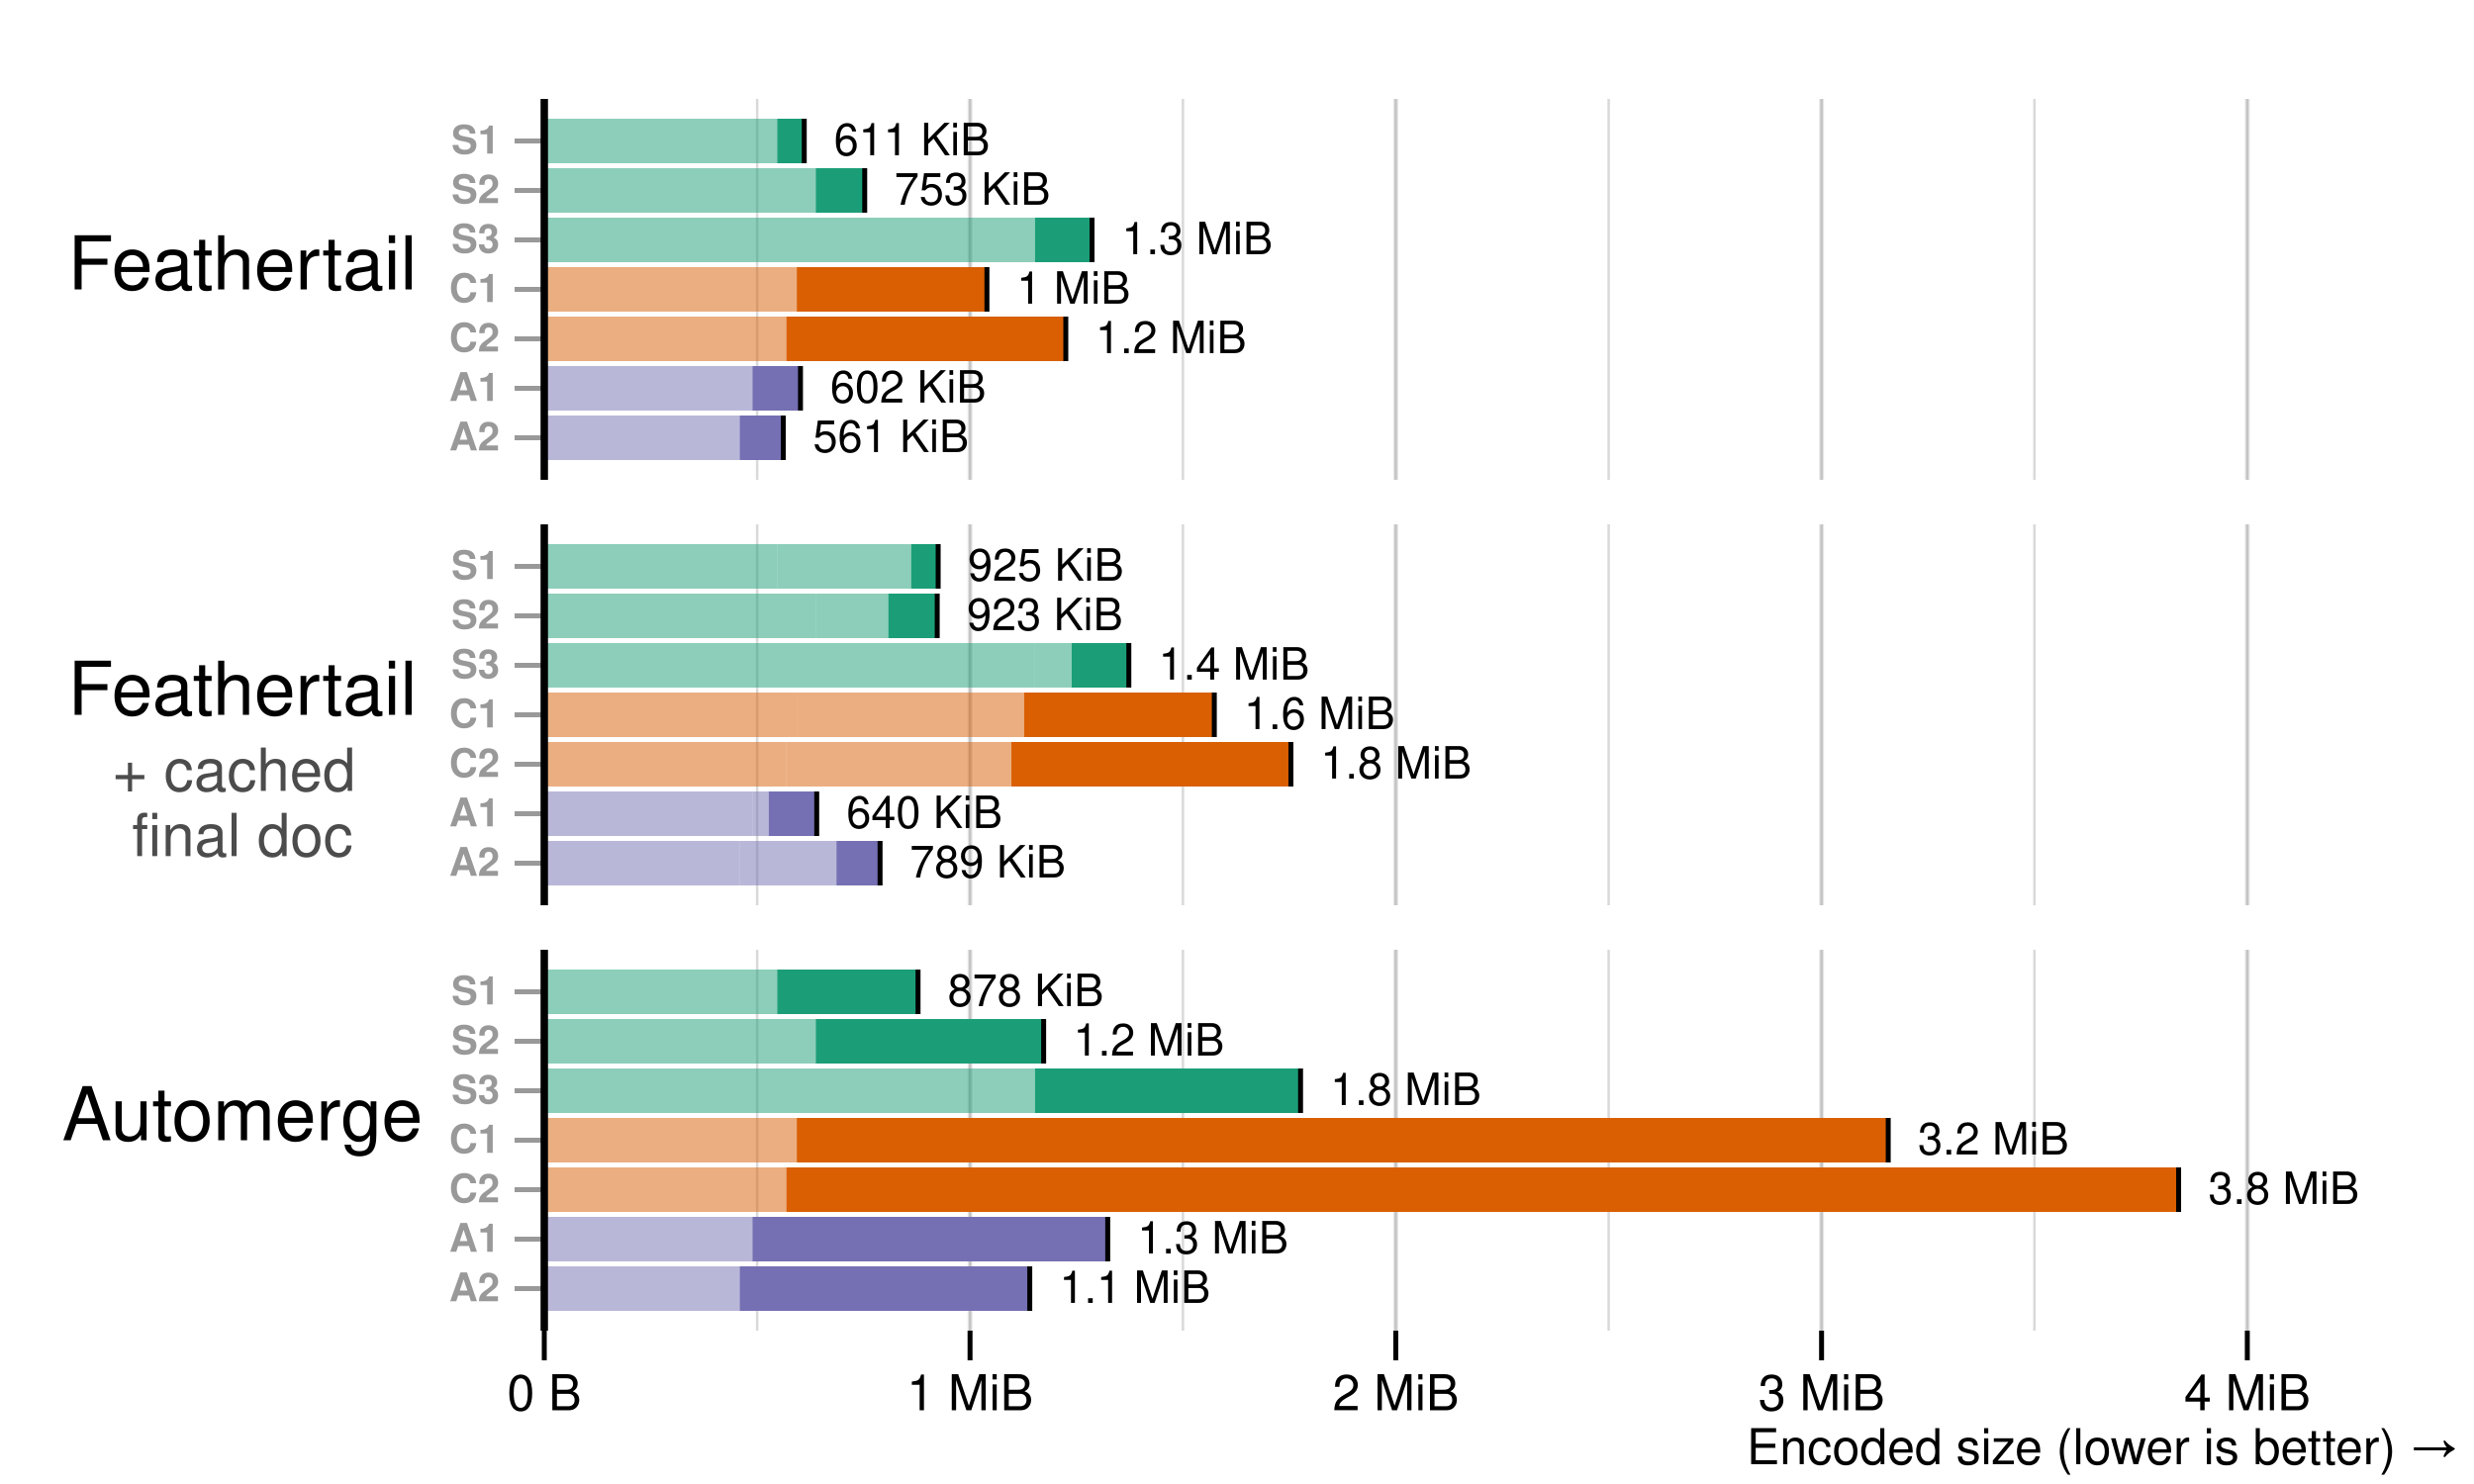
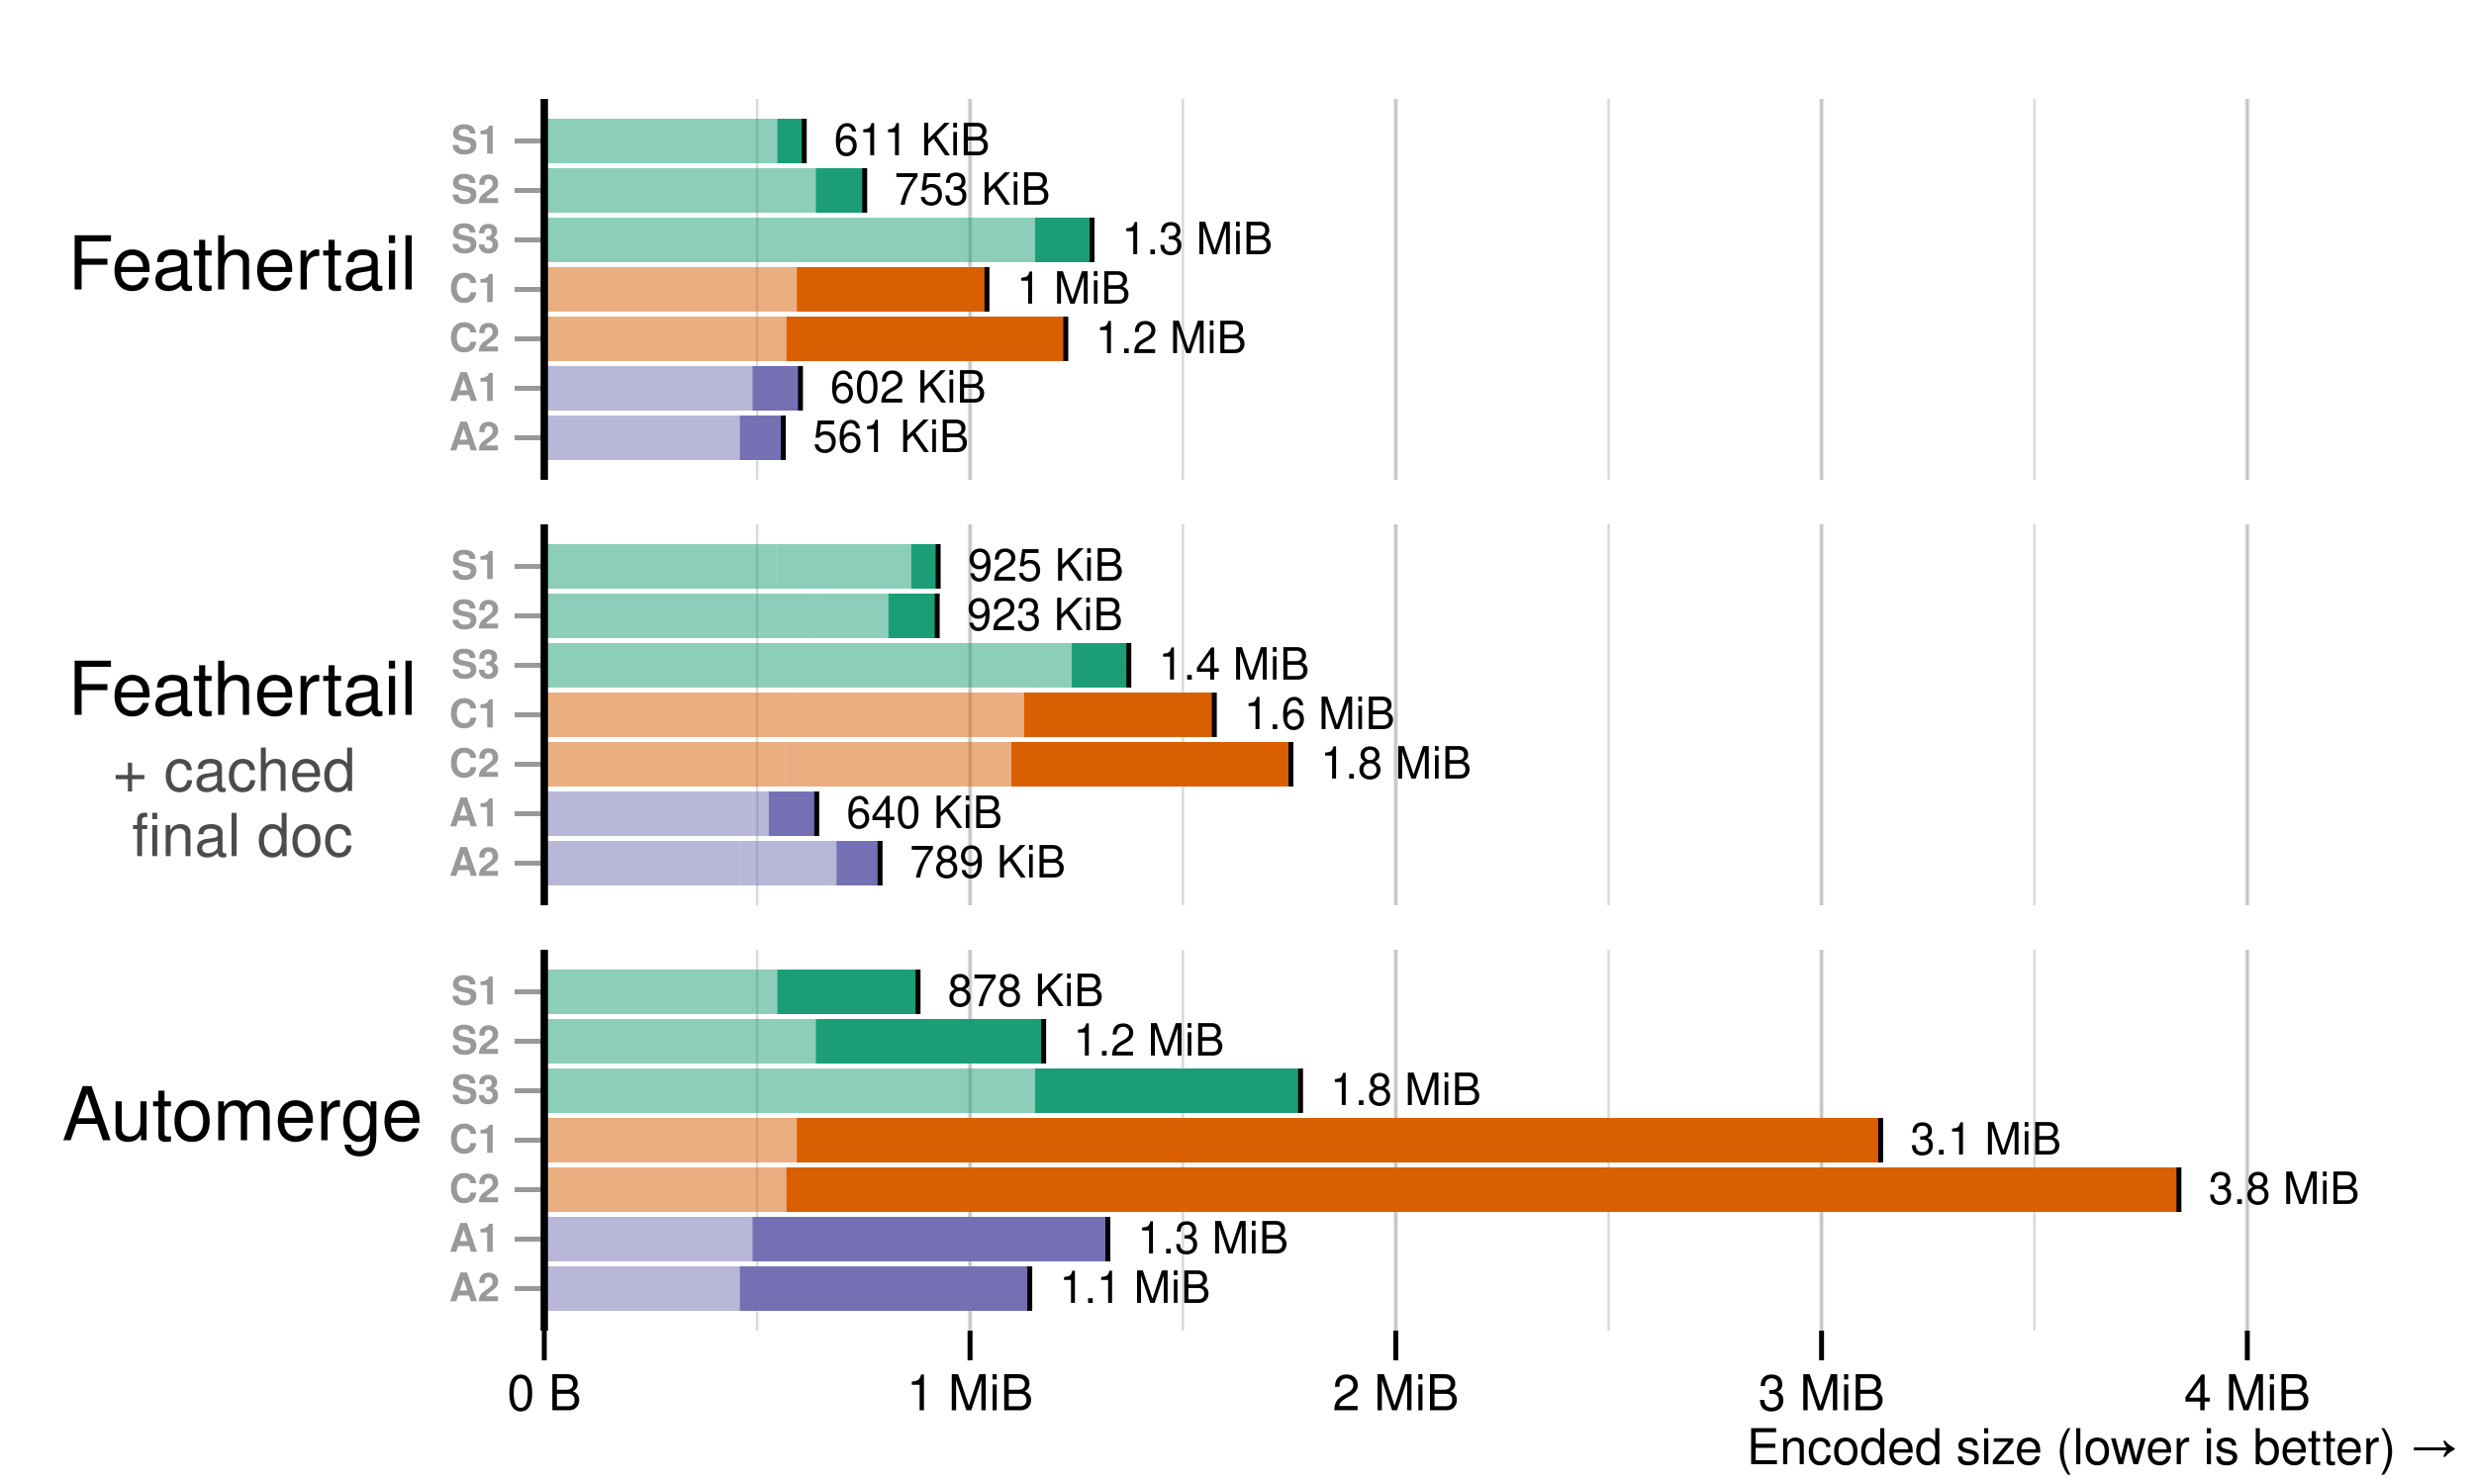
<svg xmlns="http://www.w3.org/2000/svg" class="plot-d6a7b5" fill="currentColor" font-family="system-ui, sans-serif" font-size="10" text-anchor="middle" width="500" height="300" viewBox="0 0 500 300" style="background: white; font-family: Helvetica Neue, Helvetica, Arial, sans-serif;" version="1.1">
  <style>:where(.plot-d6a7b5) {
  --plot-background: white;
  display: block;
  height: auto;
  height: intrinsic;
  max-width: 100%;
}
:where(.plot-d6a7b5 text),
:where(.plot-d6a7b5 tspan) {
  white-space: pre;
}</style>
  <g aria-label="x-grid" aria-hidden="true">
    <g stroke="currentColor" stroke-opacity="0.1" transform="translate(0,0)">
      <line x1="110" x2="110" y1="20" y2="97" />
      <line x1="196.047" x2="196.047" y1="20" y2="97" />
      <line x1="282.093" x2="282.093" y1="20" y2="97" />
      <line x1="368.14" x2="368.14" y1="20" y2="97" />
      <line x1="454.186" x2="454.186" y1="20" y2="97" />
    </g>
    <g stroke="currentColor" stroke-opacity="0.1" transform="translate(0,86)">
      <line x1="110" x2="110" y1="20" y2="97" />
      <line x1="196.047" x2="196.047" y1="20" y2="97" />
      <line x1="282.093" x2="282.093" y1="20" y2="97" />
      <line x1="368.14" x2="368.14" y1="20" y2="97" />
      <line x1="454.186" x2="454.186" y1="20" y2="97" />
    </g>
    <g stroke="currentColor" stroke-opacity="0.1" transform="translate(0,172)">
      <line x1="110" x2="110" y1="20" y2="97" />
      <line x1="196.047" x2="196.047" y1="20" y2="97" />
      <line x1="282.093" x2="282.093" y1="20" y2="97" />
      <line x1="368.14" x2="368.14" y1="20" y2="97" />
      <line x1="454.186" x2="454.186" y1="20" y2="97" />
    </g>
  </g>
  <g aria-label="x-axis tick" aria-hidden="true">
    <g fill="none" stroke="currentColor" transform="translate(0,172)">
      <path transform="translate(110,97)" d="M0,0L0,6" />
      <path transform="translate(196.0465,97)" d="M0,0L0,6" />
      <path transform="translate(282.093,97)" d="M0,0L0,6" />
      <path transform="translate(368.1395,97)" d="M0,0L0,6" />
      <path transform="translate(454.186,97)" d="M0,0L0,6" />
    </g>
  </g>
  <g aria-label="x-axis tick label" transform="translate(0,9)">
    <g font-variant="tabular-nums" transform="translate(0,172)">
      <text y="0.71em" transform="translate(110,97)">0 B</text>
      <text y="0.71em" transform="translate(196.0465,97)">1 MiB</text>
      <text y="0.71em" transform="translate(282.093,97)">2 MiB</text>
      <text y="0.71em" transform="translate(368.1395,97)">3 MiB</text>
      <text y="0.71em" transform="translate(454.186,97)">4 MiB</text>
    </g>
  </g>
  <g aria-label="x-axis label" text-anchor="end" transform="translate(17,27)">
    <text transform="translate(480,269)">Encoded size (lower is better) →</text>
  </g>
  <g aria-label="x-grid" aria-hidden="true">
    <g stroke="currentColor" stroke-width="0.5" stroke-opacity="0.15" transform="translate(0,0)">
      <line x1="110" x2="110" y1="20" y2="97" />
      <line x1="153.023" x2="153.023" y1="20" y2="97" />
      <line x1="196.047" x2="196.047" y1="20" y2="97" />
      <line x1="239.07" x2="239.07" y1="20" y2="97" />
      <line x1="282.093" x2="282.093" y1="20" y2="97" />
      <line x1="325.116" x2="325.116" y1="20" y2="97" />
      <line x1="368.14" x2="368.14" y1="20" y2="97" />
      <line x1="411.163" x2="411.163" y1="20" y2="97" />
      <line x1="454.186" x2="454.186" y1="20" y2="97" />
    </g>
    <g stroke="currentColor" stroke-width="0.5" stroke-opacity="0.15" transform="translate(0,86)">
      <line x1="110" x2="110" y1="20" y2="97" />
      <line x1="153.023" x2="153.023" y1="20" y2="97" />
      <line x1="196.047" x2="196.047" y1="20" y2="97" />
      <line x1="239.07" x2="239.07" y1="20" y2="97" />
      <line x1="282.093" x2="282.093" y1="20" y2="97" />
      <line x1="325.116" x2="325.116" y1="20" y2="97" />
      <line x1="368.14" x2="368.14" y1="20" y2="97" />
      <line x1="411.163" x2="411.163" y1="20" y2="97" />
      <line x1="454.186" x2="454.186" y1="20" y2="97" />
    </g>
    <g stroke="currentColor" stroke-width="0.5" stroke-opacity="0.15" transform="translate(0,172)">
      <line x1="110" x2="110" y1="20" y2="97" />
      <line x1="153.023" x2="153.023" y1="20" y2="97" />
      <line x1="196.047" x2="196.047" y1="20" y2="97" />
      <line x1="239.07" x2="239.07" y1="20" y2="97" />
      <line x1="282.093" x2="282.093" y1="20" y2="97" />
      <line x1="325.116" x2="325.116" y1="20" y2="97" />
      <line x1="368.14" x2="368.14" y1="20" y2="97" />
      <line x1="411.163" x2="411.163" y1="20" y2="97" />
      <line x1="454.186" x2="454.186" y1="20" y2="97" />
    </g>
  </g>
  <g aria-label="y-axis tick" aria-hidden="true" transform="translate(0,4.5)">
    <g fill="none" stroke="currentColor" stroke-opacity="0.4" transform="translate(0,0)">
      <path transform="translate(110,24)" d="M0,0L-6,0" />
      <path transform="translate(110,34)" d="M0,0L-6,0" />
      <path transform="translate(110,44)" d="M0,0L-6,0" />
      <path transform="translate(110,54)" d="M0,0L-6,0" />
      <path transform="translate(110,64)" d="M0,0L-6,0" />
      <path transform="translate(110,74)" d="M0,0L-6,0" />
      <path transform="translate(110,84)" d="M0,0L-6,0" />
    </g>
    <g fill="none" stroke="currentColor" stroke-opacity="0.4" transform="translate(0,86)">
      <path transform="translate(110,24)" d="M0,0L-6,0" />
      <path transform="translate(110,34)" d="M0,0L-6,0" />
      <path transform="translate(110,44)" d="M0,0L-6,0" />
      <path transform="translate(110,54)" d="M0,0L-6,0" />
      <path transform="translate(110,64)" d="M0,0L-6,0" />
      <path transform="translate(110,74)" d="M0,0L-6,0" />
      <path transform="translate(110,84)" d="M0,0L-6,0" />
    </g>
    <g fill="none" stroke="currentColor" stroke-opacity="0.4" transform="translate(0,172)">
      <path transform="translate(110,24)" d="M0,0L-6,0" />
      <path transform="translate(110,34)" d="M0,0L-6,0" />
      <path transform="translate(110,44)" d="M0,0L-6,0" />
      <path transform="translate(110,54)" d="M0,0L-6,0" />
      <path transform="translate(110,64)" d="M0,0L-6,0" />
      <path transform="translate(110,74)" d="M0,0L-6,0" />
      <path transform="translate(110,84)" d="M0,0L-6,0" />
    </g>
  </g>
  <g aria-label="y-axis tick label" transform="translate(-9,4.5)">
    <g fill-opacity="0.4" text-anchor="end" font-size="8" font-weight="700" transform="translate(0,0)">
      <text y="0.32em" transform="translate(110,24)">S1</text>
      <text y="0.32em" transform="translate(110,34)">S2</text>
      <text y="0.32em" transform="translate(110,44)">S3</text>
      <text y="0.32em" transform="translate(110,54)">C1</text>
      <text y="0.32em" transform="translate(110,64)">C2</text>
      <text y="0.32em" transform="translate(110,74)">A1</text>
      <text y="0.32em" transform="translate(110,84)">A2</text>
    </g>
    <g fill-opacity="0.4" text-anchor="end" font-size="8" font-weight="700" transform="translate(0,86)">
      <text y="0.32em" transform="translate(110,24)">S1</text>
      <text y="0.32em" transform="translate(110,34)">S2</text>
      <text y="0.32em" transform="translate(110,44)">S3</text>
      <text y="0.32em" transform="translate(110,54)">C1</text>
      <text y="0.32em" transform="translate(110,64)">C2</text>
      <text y="0.32em" transform="translate(110,74)">A1</text>
      <text y="0.32em" transform="translate(110,84)">A2</text>
    </g>
    <g fill-opacity="0.4" text-anchor="end" font-size="8" font-weight="700" transform="translate(0,172)">
      <text y="0.32em" transform="translate(110,24)">S1</text>
      <text y="0.32em" transform="translate(110,34)">S2</text>
      <text y="0.32em" transform="translate(110,44)">S3</text>
      <text y="0.32em" transform="translate(110,54)">C1</text>
      <text y="0.32em" transform="translate(110,64)">C2</text>
      <text y="0.32em" transform="translate(110,74)">A1</text>
      <text y="0.32em" transform="translate(110,84)">A2</text>
    </g>
  </g>
  <g aria-label="bar">
    <g transform="translate(0,0)">
      <rect x="110" width="47.063" y="24" height="9" fill="#1b9e77" fill-opacity="0.5" />
      <rect x="110" width="54.854" y="34" height="9" fill="#1b9e77" fill-opacity="0.5" />
      <rect x="110" width="99.154" y="44" height="9" fill="#1b9e77" fill-opacity="0.5" />
      <rect x="110" width="51.026" y="54" height="9" fill="#d95f02" fill-opacity="0.5" />
      <rect x="110" width="48.911" y="64" height="9" fill="#d95f02" fill-opacity="0.5" />
      <rect x="110" width="42.057" y="74" height="9" fill="#7570b3" fill-opacity="0.5" />
      <rect x="110" width="39.476" y="84" height="9" fill="#7570b3" fill-opacity="0.5" />
      <rect x="157.063" width="5.476" y="24" height="9" fill="#1b9e77" fill-opacity="1" />
      <rect x="164.854" width="9.906" y="34" height="9" fill="#1b9e77" fill-opacity="1" />
      <rect x="209.154" width="11.548" y="44" height="9" fill="#1b9e77" fill-opacity="1" />
      <rect x="161.026" width="38.435" y="54" height="9" fill="#d95f02" fill-opacity="1" />
      <rect x="158.911" width="56.491" y="64" height="9" fill="#d95f02" fill-opacity="1" />
      <rect x="152.057" width="9.723" y="74" height="9" fill="#7570b3" fill-opacity="1" />
      <rect x="149.476" width="8.823" y="84" height="9" fill="#7570b3" fill-opacity="1" />
    </g>
    <g transform="translate(0,86)">
      <rect x="110" width="47.063" y="24" height="9" fill="#1b9e77" fill-opacity="0.5" />
      <rect x="110" width="54.854" y="34" height="9" fill="#1b9e77" fill-opacity="0.5" />
      <rect x="110" width="99.154" y="44" height="9" fill="#1b9e77" fill-opacity="0.5" />
      <rect x="110" width="51.026" y="54" height="9" fill="#d95f02" fill-opacity="0.5" />
      <rect x="110" width="48.911" y="64" height="9" fill="#d95f02" fill-opacity="0.5" />
      <rect x="110" width="42.057" y="74" height="9" fill="#7570b3" fill-opacity="0.5" />
      <rect x="110" width="39.476" y="84" height="9" fill="#7570b3" fill-opacity="0.5" />
      <rect x="157.063" width="27.066" y="24" height="9" fill="#1b9e77" fill-opacity="0.5" />
      <rect x="164.854" width="14.654" y="34" height="9" fill="#1b9e77" fill-opacity="0.5" />
      <rect x="209.154" width="7.438" y="44" height="9" fill="#1b9e77" fill-opacity="0.5" />
      <rect x="161.026" width="45.953" y="54" height="9" fill="#d95f02" fill-opacity="0.5" />
      <rect x="158.911" width="45.493" y="64" height="9" fill="#d95f02" fill-opacity="0.5" />
      <rect x="152.057" width="3.282" y="74" height="9" fill="#7570b3" fill-opacity="0.5" />
      <rect x="149.476" width="19.563" y="84" height="9" fill="#7570b3" fill-opacity="0.5" />
      <rect x="184.129" width="5.476" y="24" height="9" fill="#1b9e77" fill-opacity="1" />
      <rect x="179.508" width="9.906" y="34" height="9" fill="#1b9e77" fill-opacity="1" />
      <rect x="216.592" width="11.548" y="44" height="9" fill="#1b9e77" fill-opacity="1" />
      <rect x="206.979" width="38.435" y="54" height="9" fill="#d95f02" fill-opacity="1" />
      <rect x="204.404" width="56.491" y="64" height="9" fill="#d95f02" fill-opacity="1" />
      <rect x="155.339" width="9.723" y="74" height="9" fill="#7570b3" fill-opacity="1" />
      <rect x="169.039" width="8.823" y="84" height="9" fill="#7570b3" fill-opacity="1" />
    </g>
    <g transform="translate(0,172)">
      <rect x="110" width="47.063" y="24" height="9" fill="#1b9e77" fill-opacity="0.5" />
      <rect x="110" width="54.854" y="34" height="9" fill="#1b9e77" fill-opacity="0.5" />
      <rect x="110" width="99.154" y="44" height="9" fill="#1b9e77" fill-opacity="0.5" />
      <rect x="110" width="51.026" y="54" height="9" fill="#d95f02" fill-opacity="0.5" />
      <rect x="110" width="48.911" y="64" height="9" fill="#d95f02" fill-opacity="0.5" />
      <rect x="110" width="42.057" y="74" height="9" fill="#7570b3" fill-opacity="0.5" />
      <rect x="110" width="39.476" y="84" height="9" fill="#7570b3" fill-opacity="0.5" />
      <rect x="157.063" width="28.477" y="24" height="9" fill="#1b9e77" fill-opacity="1" />
      <rect x="164.854" width="46.071" y="34" height="9" fill="#1b9e77" fill-opacity="1" />
      <rect x="209.154" width="53.692" y="44" height="9" fill="#1b9e77" fill-opacity="1" />
-       <rect x="161.026" width="220.587" y="54" height="9" fill="#d95f02" fill-opacity="1" />
-       <rect x="158.911" width="281.394" y="64" height="9" fill="#d95f02" fill-opacity="1" />
-       <rect x="152.057" width="71.819" y="74" height="9" fill="#7570b3" fill-opacity="1" />
-       <rect x="149.476" width="58.641" y="84" height="9" fill="#7570b3" fill-opacity="1" />
+       <rect x="161.026" width="219.062" y="54" height="9" fill="#d95f02" fill-opacity="1" />
+       <rect x="158.911" width="281.452" y="64" height="9" fill="#d95f02" fill-opacity="1" />
+       <rect x="152.057" width="71.838" y="74" height="9" fill="#7570b3" fill-opacity="1" />
+       <rect x="149.476" width="58.642" y="84" height="9" fill="#7570b3" fill-opacity="1" />
    </g>
  </g>
  <g aria-label="fy-axis tick label" transform="translate(-61,0)">
    <g font-size="15px" transform="translate(0,0)">
      <text transform="translate(110,58.5)">Feathertail</text>
    </g>
    <g font-size="15px" transform="translate(0,86)">
      <text transform="translate(110,58.5)">Feathertail</text>
    </g>
    <g font-size="15px" transform="translate(0,172)">
      <text transform="translate(110,58.5)">Automerge</text>
    </g>
  </g>
  <g aria-label="fy-axis tick label" transform="translate(-61,6)">
    <g fill-opacity="0.7" font-size="12" transform="translate(0,86)">
      <text transform="translate(110,58.5)">
        <tspan x="0" y="0.781em">+ cached</tspan>
        <tspan x="0" dy="1.1em">final doc</tspan>
      </text>
    </g>
  </g>
  <g aria-label="tick">
    <g stroke="currentColor" transform="translate(0,0)">
      <line x1="162.539" x2="162.539" y1="24" y2="33" />
      <line x1="174.76" x2="174.76" y1="34" y2="43" />
      <line x1="220.702" x2="220.702" y1="44" y2="53" />
      <line x1="199.461" x2="199.461" y1="54" y2="63" />
      <line x1="215.402" x2="215.402" y1="64" y2="73" />
      <line x1="161.78" x2="161.78" y1="74" y2="83" />
      <line x1="158.299" x2="158.299" y1="84" y2="93" />
    </g>
    <g stroke="currentColor" transform="translate(0,86)">
      <line x1="189.605" x2="189.605" y1="24" y2="33" />
      <line x1="189.414" x2="189.414" y1="34" y2="43" />
      <line x1="228.14" x2="228.14" y1="44" y2="53" />
      <line x1="245.414" x2="245.414" y1="54" y2="63" />
      <line x1="260.895" x2="260.895" y1="64" y2="73" />
      <line x1="165.062" x2="165.062" y1="74" y2="83" />
      <line x1="177.862" x2="177.862" y1="84" y2="93" />
    </g>
    <g stroke="currentColor" transform="translate(0,172)">
      <line x1="185.539" x2="185.539" y1="24" y2="33" />
      <line x1="210.925" x2="210.925" y1="34" y2="43" />
      <line x1="262.845" x2="262.845" y1="44" y2="53" />
-       <line x1="381.613" x2="381.613" y1="54" y2="63" />
-       <line x1="440.305" x2="440.305" y1="64" y2="73" />
-       <line x1="223.875" x2="223.875" y1="74" y2="83" />
-       <line x1="208.117" x2="208.117" y1="84" y2="93" />
+       <line x1="380.088" x2="380.088" y1="54" y2="63" />
+       <line x1="440.363" x2="440.363" y1="64" y2="73" />
+       <line x1="223.895" x2="223.895" y1="74" y2="83" />
+       <line x1="208.119" x2="208.119" y1="84" y2="93" />
    </g>
  </g>
  <g aria-label="text" transform="translate(6,4.5)">
    <g fill="black" text-anchor="start" font-size="9" transform="translate(0,0)">
      <text y="0.32em" transform="translate(162.5387,24)">611 KiB</text>
      <text y="0.32em" transform="translate(174.7597,34)">753 KiB</text>
      <text y="0.32em" transform="translate(220.7019,44)">1.3 MiB</text>
      <text y="0.32em" transform="translate(199.461,54)">1 MiB</text>
      <text y="0.32em" transform="translate(215.4019,64)">1.2 MiB</text>
      <text y="0.32em" transform="translate(161.7798,74)">602 KiB</text>
      <text y="0.32em" transform="translate(158.2995,84)">561 KiB</text>
    </g>
    <g fill="black" text-anchor="start" font-size="9" transform="translate(0,86)">
      <text y="0.32em" transform="translate(189.6052,24)">925 KiB</text>
      <text y="0.32em" transform="translate(189.414,34)">923 KiB</text>
      <text y="0.32em" transform="translate(228.14,44)">1.4 MiB</text>
      <text y="0.32em" transform="translate(245.4141,54)">1.6 MiB</text>
      <text y="0.32em" transform="translate(260.8947,64)">1.8 MiB</text>
      <text y="0.32em" transform="translate(165.0618,74)">640 KiB</text>
      <text y="0.32em" transform="translate(177.8623,84)">789 KiB</text>
    </g>
    <g fill="black" text-anchor="start" font-size="9" transform="translate(0,172)">
      <text y="0.32em" transform="translate(185.5395,24)">878 KiB</text>
      <text y="0.32em" transform="translate(210.9249,34)">1.2 MiB</text>
      <text y="0.32em" transform="translate(262.8455,44)">1.8 MiB</text>
-       <text y="0.32em" transform="translate(381.6129,54)">3.2 MiB</text>
-       <text y="0.32em" transform="translate(440.3046,64)">3.8 MiB</text>
-       <text y="0.32em" transform="translate(223.8752,74)">1.3 MiB</text>
-       <text y="0.32em" transform="translate(208.1172,84)">1.1 MiB</text>
+       <text y="0.32em" transform="translate(380.0876,54)">3.1 MiB</text>
+       <text y="0.32em" transform="translate(440.3627,64)">3.8 MiB</text>
+       <text y="0.32em" transform="translate(223.8949,74)">1.3 MiB</text>
+       <text y="0.32em" transform="translate(208.1187,84)">1.1 MiB</text>
    </g>
  </g>
  <g aria-label="rule">
    <g stroke="currentColor" stroke-width="1.5" transform="translate(0,0)">
      <line x1="110" x2="110" y1="20" y2="97" />
    </g>
    <g stroke="currentColor" stroke-width="1.5" transform="translate(0,86)">
      <line x1="110" x2="110" y1="20" y2="97" />
    </g>
    <g stroke="currentColor" stroke-width="1.5" transform="translate(0,172)">
      <line x1="110" x2="110" y1="20" y2="97" />
    </g>
  </g>
</svg>
